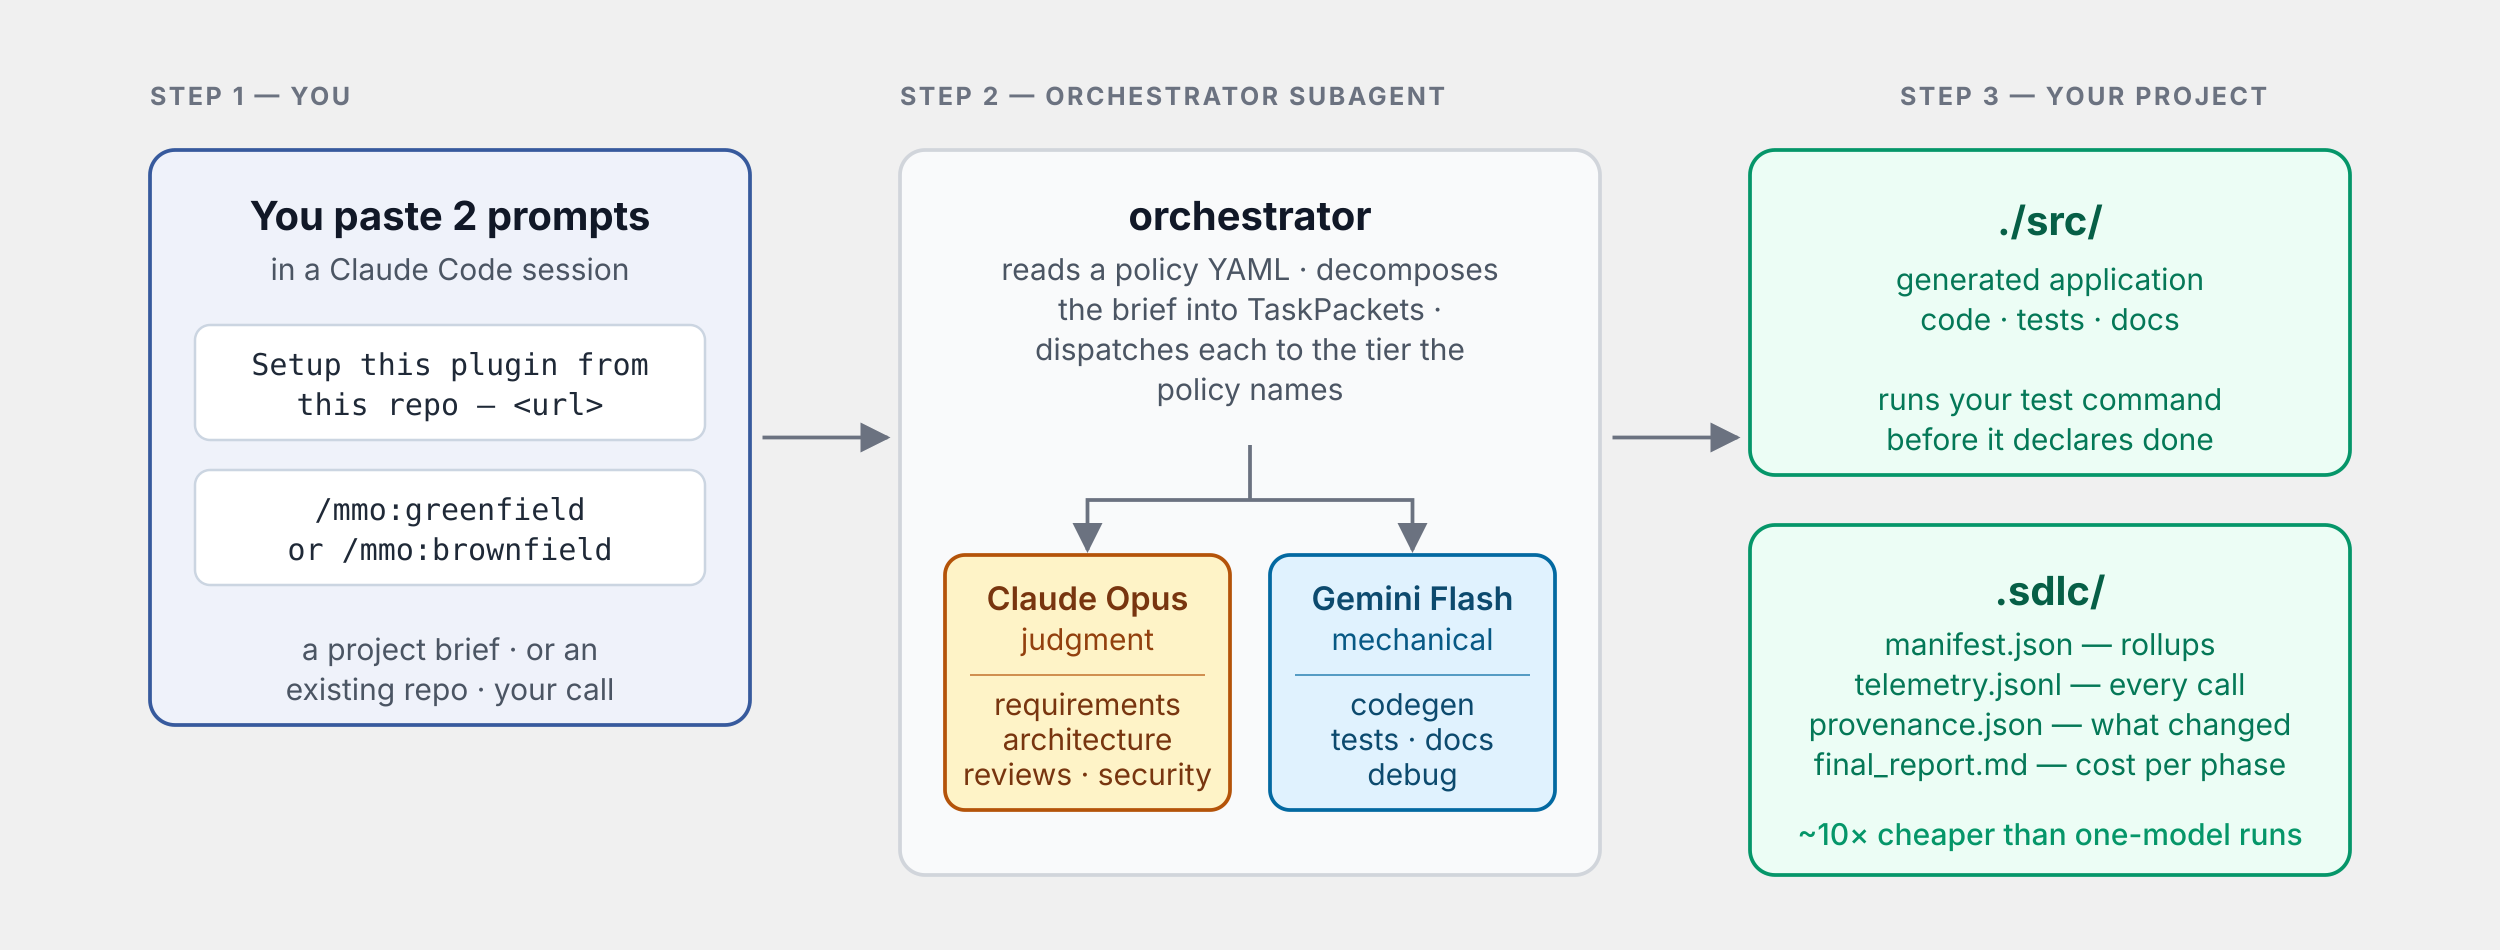
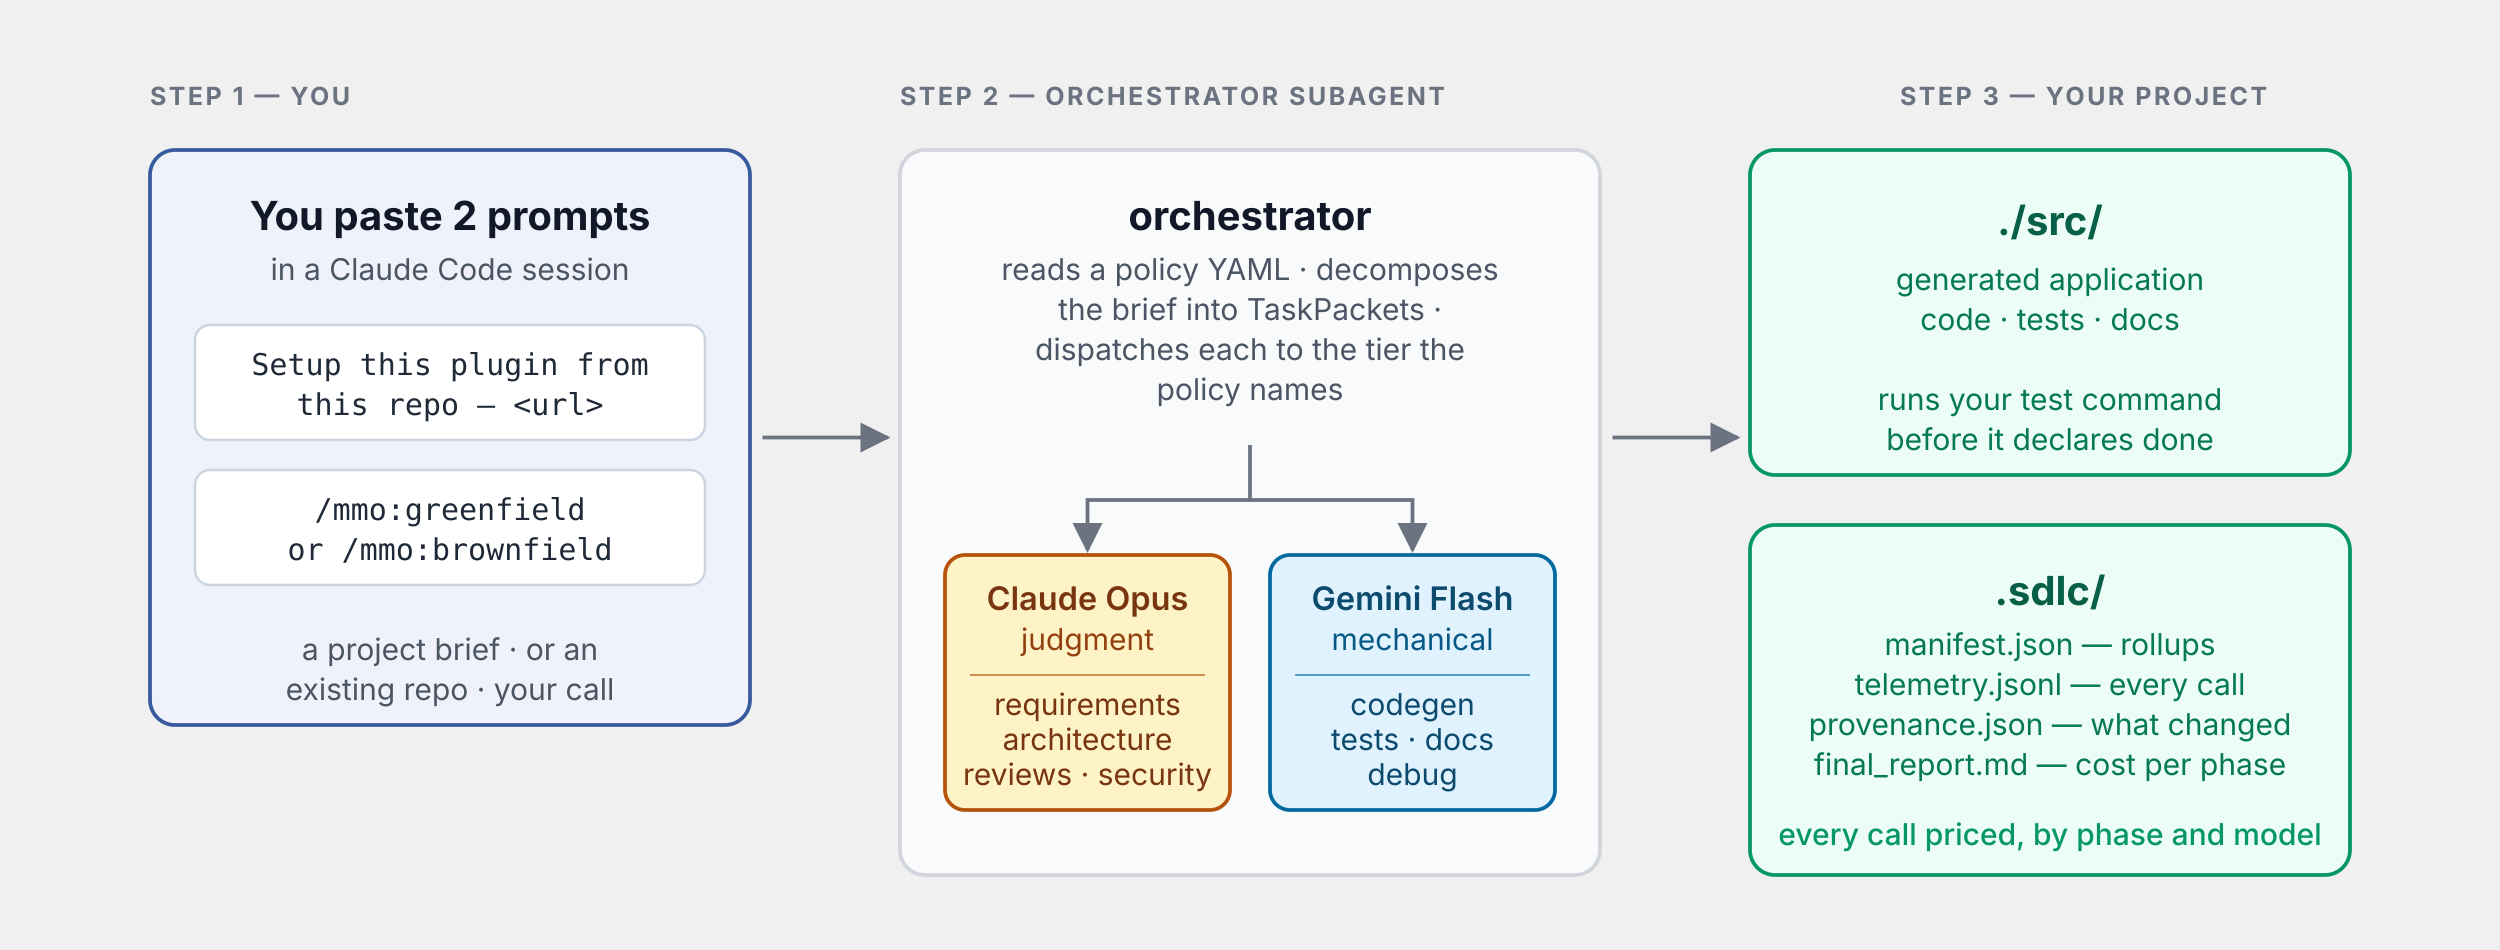
<svg xmlns="http://www.w3.org/2000/svg" viewBox="0 0 1000 380" role="img" aria-labelledby="hero-title hero-desc">
  <defs>
    <marker id="arr" viewBox="0 0 10 10" refX="9" refY="5" markerWidth="8" markerHeight="8" orient="auto">
      <path d="M 0 0 L 10 5 L 0 10 z" fill="#6B7280" />
    </marker>
    <style>
      .tag  { font: 700 10px system-ui, -apple-system, "Segoe UI", sans-serif; fill: #6B7280; letter-spacing: 0.10em; }
      .h    { font: 700 16px system-ui, -apple-system, "Segoe UI", sans-serif; fill: #111827; }
      .b    { font: 600 13px system-ui, -apple-system, "Segoe UI", sans-serif; fill: #1F2937; }
      .s    { font: 400 12px system-ui, -apple-system, "Segoe UI", sans-serif; fill: #4B5563; }
      .mono { font: 500 12px ui-monospace, "SF Mono", Menlo, Consolas, monospace; fill: #1F2937; }
      .note { font: 500 12px system-ui, -apple-system, "Segoe UI", sans-serif; fill: #059669; }
      @media (prefers-color-scheme: dark) {
        .tag  { fill: #9CA3AF; }
        .h    { fill: #F9FAFB; }
        .b    { fill: #E5E7EB; }
        .s    { fill: #D1D5DB; }
        .mono { fill: #E5E7EB; }
        .note { fill: #34D399; }
      }
    </style>
  </defs>
  <rect width="1000" height="380" fill="none" />
  <text x="60" y="42" class="tag">STEP 1 — YOU</text>
  <text x="360" y="42" class="tag">STEP 2 — ORCHESTRATOR SUBAGENT</text>
  <text x="760" y="42" class="tag">STEP 3 — YOUR PROJECT</text>
  <g>
    <rect x="60" y="60" width="240" height="230" rx="10" fill="#EFF2FA" stroke="#375A9D" stroke-width="1.5" />
    <text x="180" y="92" text-anchor="middle" class="h">You paste 2 prompts</text>
    <text x="180" y="112" text-anchor="middle" class="s">in a Claude Code session</text>
    <rect x="78" y="130" width="204" height="46" rx="6" fill="#FFFFFF" stroke="#CBD5E1" stroke-width="1" />
    <text x="180" y="150" text-anchor="middle" class="mono">Setup this plugin from</text>
    <text x="180" y="166" text-anchor="middle" class="mono">this repo — &lt;url&gt;</text>
    <rect x="78" y="188" width="204" height="46" rx="6" fill="#FFFFFF" stroke="#CBD5E1" stroke-width="1" />
    <text x="180" y="208" text-anchor="middle" class="mono">/mmo:greenfield</text>
    <text x="180" y="224" text-anchor="middle" class="mono">or /mmo:brownfield</text>
    <text x="180" y="264" text-anchor="middle" class="s">a project brief · or an</text>
    <text x="180" y="280" text-anchor="middle" class="s">existing repo · your call</text>
  </g>
  <path d="M 305 175 L 355 175" stroke="#6B7280" stroke-width="1.5" fill="none" marker-end="url(#arr)" />
  <g>
    <rect x="360" y="60" width="280" height="290" rx="10" fill="#F9FAFB" stroke="#D1D5DB" stroke-width="1.5" />
    <text x="500" y="92" text-anchor="middle" class="h">orchestrator</text>
    <text x="500" y="112" text-anchor="middle" class="s">reads a policy YAML · decomposes</text>
    <text x="500" y="128" text-anchor="middle" class="s">the brief into TaskPackets ·</text>
    <text x="500" y="144" text-anchor="middle" class="s">dispatches each to the tier the</text>
    <text x="500" y="160" text-anchor="middle" class="s">policy names</text>
    <path d="M 500 178 L 500 200" stroke="#6B7280" stroke-width="1.5" fill="none" />
    <path d="M 500 200 L 435 200 L 435 220" stroke="#6B7280" stroke-width="1.5" fill="none" marker-end="url(#arr)" />
    <path d="M 500 200 L 565 200 L 565 220" stroke="#6B7280" stroke-width="1.5" fill="none" marker-end="url(#arr)" />
    <rect x="378" y="222" width="114" height="102" rx="8" fill="#FEF3C7" stroke="#B45309" stroke-width="1.5" />
    <text x="435" y="244" text-anchor="middle" class="b" style="fill:#78350F">Claude Opus</text>
    <text x="435" y="260" text-anchor="middle" class="s" style="fill:#92400E">judgment</text>
    <line x1="388" y1="270" x2="482" y2="270" stroke="#B45309" stroke-width="0.5" />
    <text x="435" y="286" text-anchor="middle" class="s" style="fill:#78350F">requirements</text>
    <text x="435" y="300" text-anchor="middle" class="s" style="fill:#78350F">architecture</text>
    <text x="435" y="314" text-anchor="middle" class="s" style="fill:#78350F">reviews · security</text>
    <rect x="508" y="222" width="114" height="102" rx="8" fill="#E0F2FE" stroke="#0369A1" stroke-width="1.5" />
    <text x="565" y="244" text-anchor="middle" class="b" style="fill:#0C4A6E">Gemini Flash</text>
    <text x="565" y="260" text-anchor="middle" class="s" style="fill:#075985">mechanical</text>
    <line x1="518" y1="270" x2="612" y2="270" stroke="#0369A1" stroke-width="0.5" />
    <text x="565" y="286" text-anchor="middle" class="s" style="fill:#0C4A6E">codegen</text>
    <text x="565" y="300" text-anchor="middle" class="s" style="fill:#0C4A6E">tests · docs</text>
    <text x="565" y="314" text-anchor="middle" class="s" style="fill:#0C4A6E">debug</text>
  </g>
  <path d="M 645 175 L 695 175" stroke="#6B7280" stroke-width="1.5" fill="none" marker-end="url(#arr)" />
  <g>
    <rect x="700" y="60" width="240" height="130" rx="10" fill="#ECFDF5" stroke="#059669" stroke-width="1.5" />
    <text x="820" y="94" text-anchor="middle" class="h" style="fill:#065F46">./src/</text>
    <text x="820" y="116" text-anchor="middle" class="s" style="fill:#047857">generated application</text>
    <text x="820" y="132" text-anchor="middle" class="s" style="fill:#047857">code · tests · docs</text>
    <text x="820" y="164" text-anchor="middle" class="s" style="fill:#047857">runs your test command</text>
    <text x="820" y="180" text-anchor="middle" class="s" style="fill:#047857">before it declares done</text>
  </g>
  <g>
    <rect x="700" y="210" width="240" height="140" rx="10" fill="#ECFDF5" stroke="#059669" stroke-width="1.5" />
    <text x="820" y="242" text-anchor="middle" class="h" style="fill:#065F46">.sdlc/</text>
    <text x="820" y="262" text-anchor="middle" class="s" style="fill:#047857">manifest.json — rollups</text>
    <text x="820" y="278" text-anchor="middle" class="s" style="fill:#047857">telemetry.jsonl — every call</text>
    <text x="820" y="294" text-anchor="middle" class="s" style="fill:#047857">provenance.json — what changed</text>
    <text x="820" y="310" text-anchor="middle" class="s" style="fill:#047857">final_report.md — cost per phase</text>
-     <text x="820" y="338" text-anchor="middle" class="note">~10× cheaper than one-model runs</text>
+     <text x="820" y="338" text-anchor="middle" class="note">every call priced, by phase and model</text>
  </g>
</svg>
